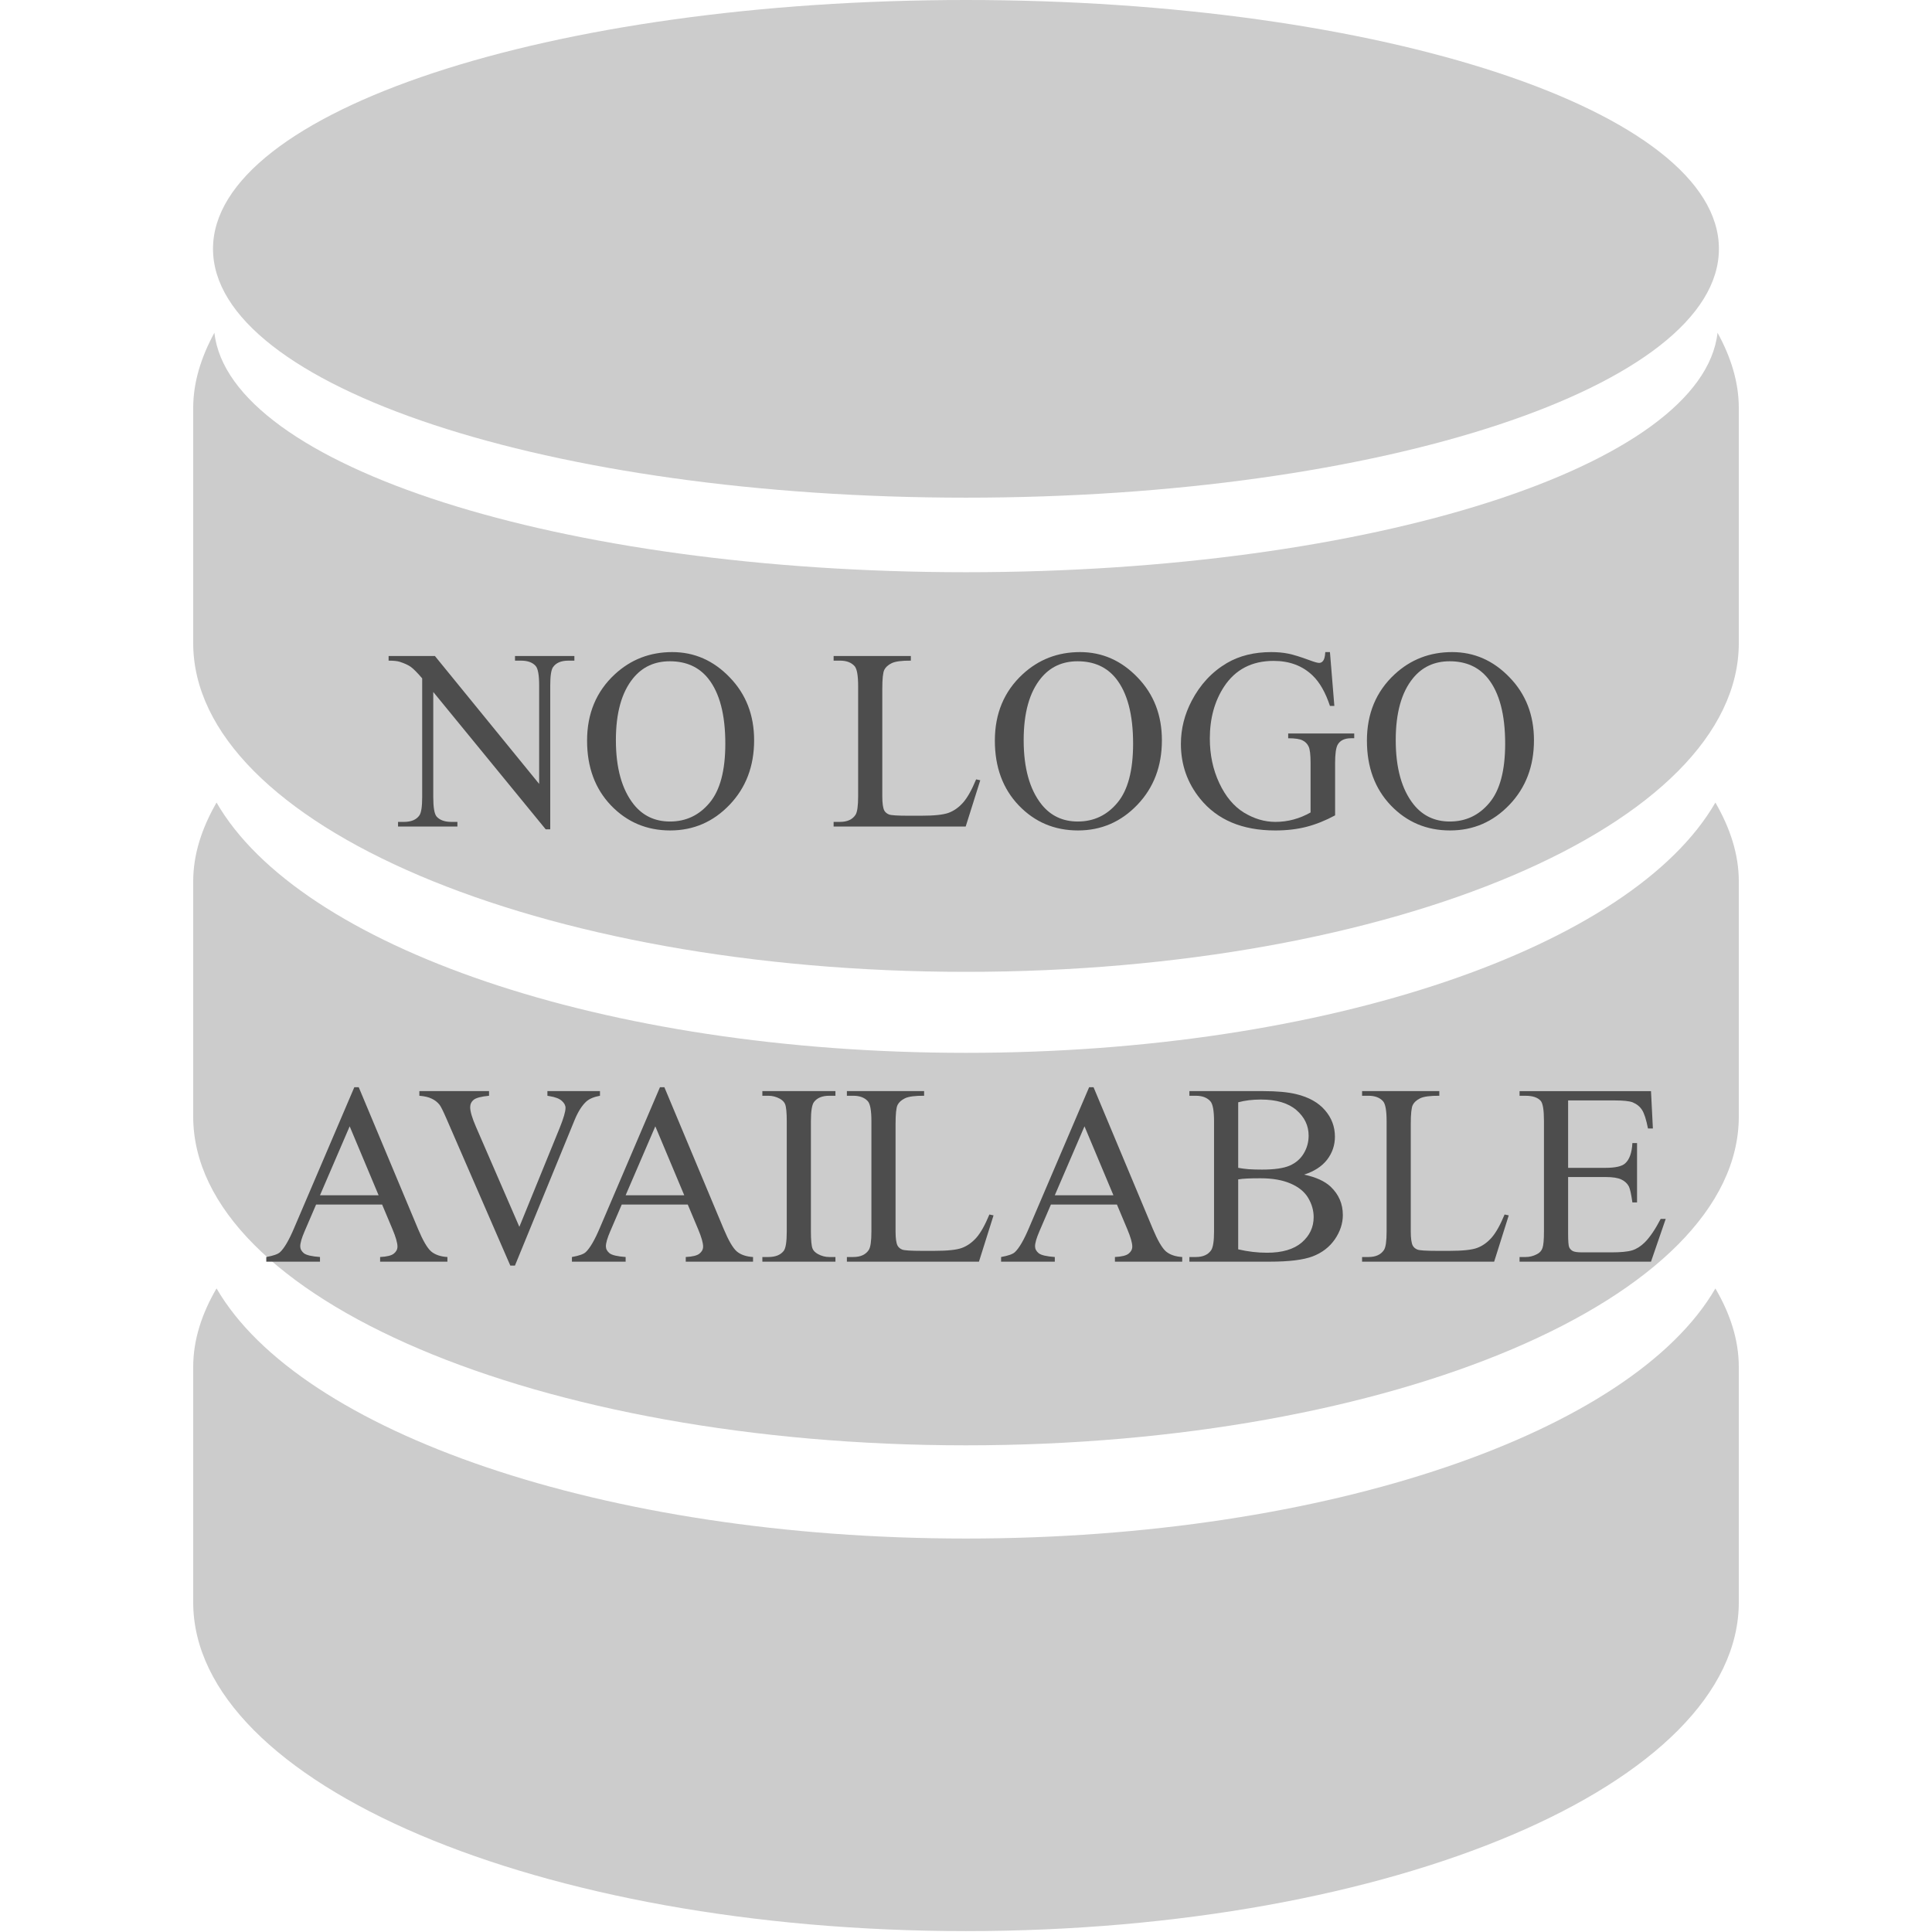
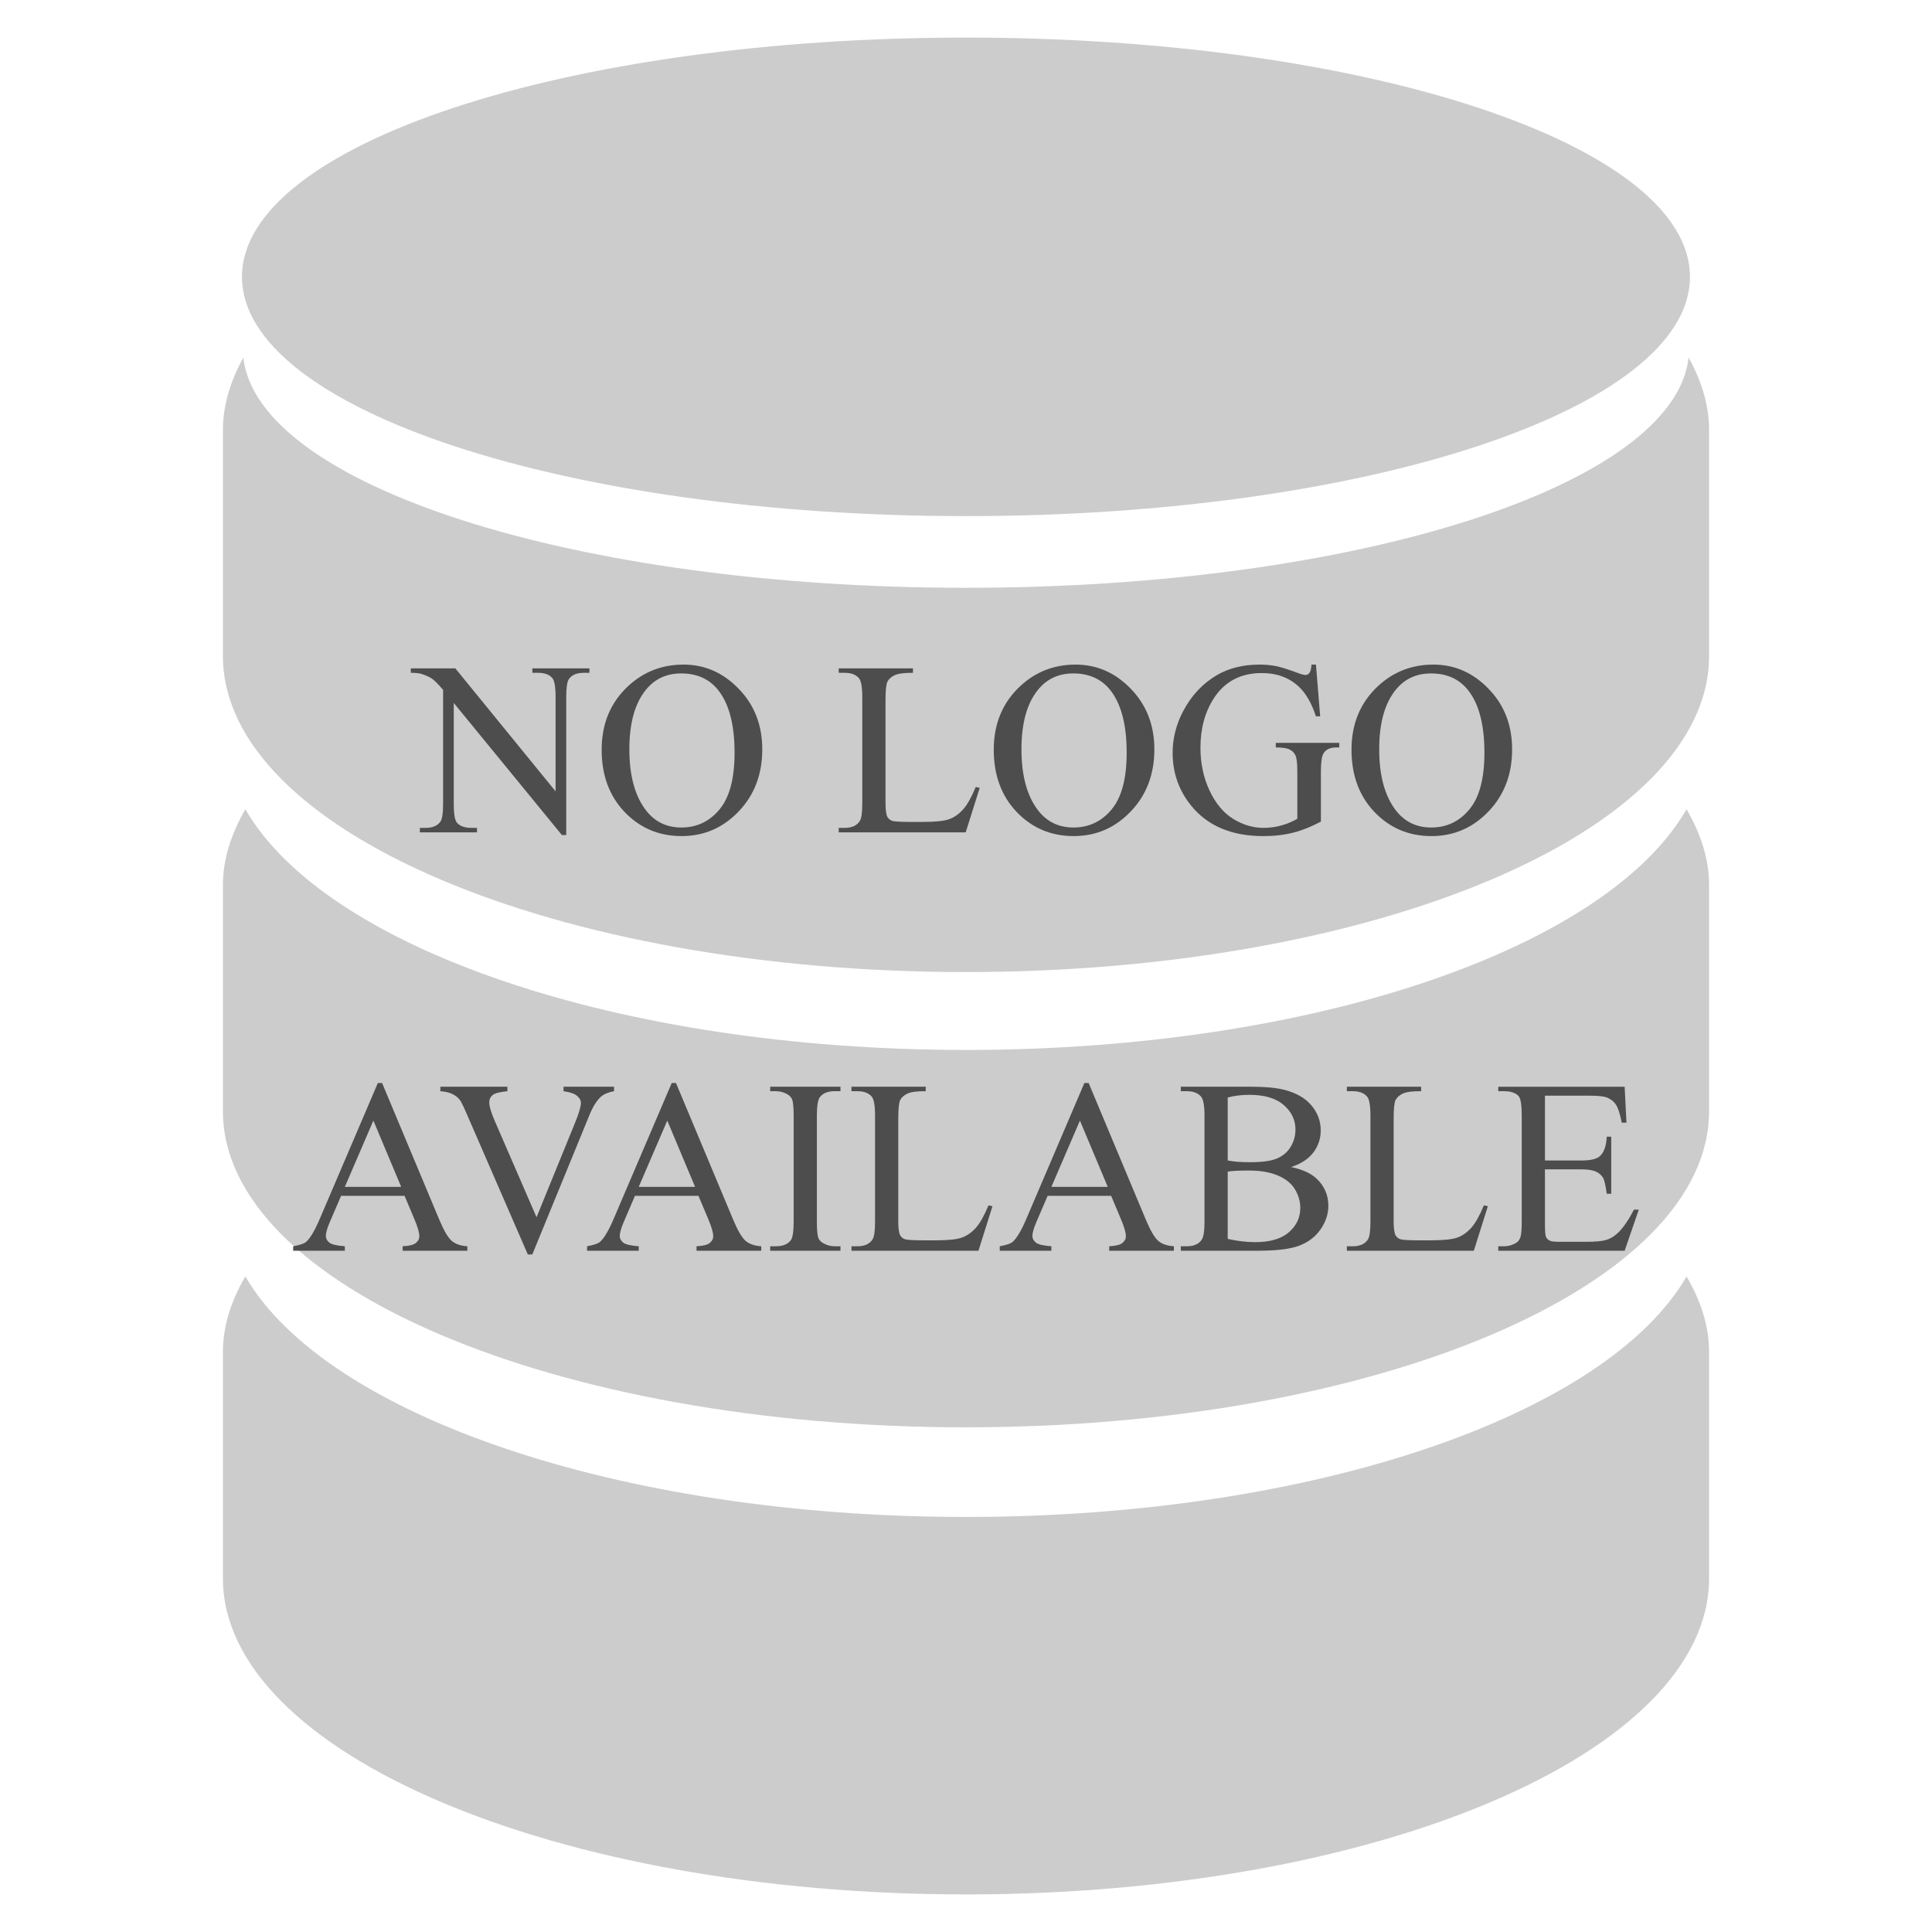
- <svg xmlns="http://www.w3.org/2000/svg" version="1.1" id="Capa_1" x="0px" y="0px" width="500" height="500" viewBox="0 0 500 500" xml:space="preserve">
+ <svg xmlns="http://www.w3.org/2000/svg" version="1.1" id="Capa_1" x="0px" y="0px" width="130" height="130" viewBox="0 0 130 130" xml:space="preserve">
  <defs id="defs43" />
-   <g id="g10" />
-   <g id="g12" />
-   <g id="g14" />
-   <g id="g16" />
-   <g id="g18" />
-   <g id="g20" />
-   <g id="g22" />
-   <g id="g24" />
-   <g id="g26" />
-   <g id="g28" />
-   <g id="g30" />
-   <g id="g32" />
-   <g id="g34" />
-   <g id="g36" />
-   <g id="g38" />
-   <g id="g69350" transform="translate(50.00001)">
-     <path style="fill:#cccccc;stroke-width:1" id="path2" d="m 199.99,272.475 c -93.885,0 -172.47,-27.52 -193.95,-64.776 C 2.245,214.296 0,221.092 0,228.106 v 60.841 c 0,47.032 89.534,85.103 199.99,85.103 110.457,0 200.01,-38.071 200.01,-85.103 V 228.106 c 0,-7.034 -2.245,-13.81 -6.06,-20.406 -21.479,37.256 -100.025,64.776 -193.95,64.776 z" />
-     <path style="fill:#cccccc;stroke-width:1" id="path4" d="M 199.99,398.172 C 106.105,398.172 27.52,370.533 6.04,333.436 2.245,339.953 0,346.709 0,353.783 v 60.881 c 0,46.992 89.534,85.103 199.99,85.103 110.457,0 200.01,-38.11 200.01,-85.103 v -60.881 c 0,-7.054 -2.245,-13.81 -6.06,-20.327 -21.479,37.077 -100.025,64.716 -193.95,64.716 z" />
-     <path style="fill:#cccccc;stroke-width:1" id="path6" d="M 394.496,86.116 C 390.621,120.531 305.161,148.09 199.99,148.09 94.859,148.09 9.359,120.531 5.484,86.116 2.066,92.395 0,98.892 0,105.588 v 60.822 c 0,47.072 89.534,85.103 199.99,85.103 110.457,0 200.01,-38.031 200.01,-85.103 v -60.822 c 0,-6.696 -2.047,-13.194 -5.504,-19.472 z" />
-     <ellipse style="fill:#cccccc;stroke-width:1" id="ellipse8" ry="64.398" rx="194.864" cy="64.398" cx="199.99" />
-   </g>
-   <g aria-label="NO LOGO AVAILABLE" id="text41013" style="font-size:66.667px;line-height:143.6%;font-family:'Times New Roman';-inkscape-font-specification:'Times New Roman';text-align:end;letter-spacing:0px;word-spacing:0px;text-anchor:end;stroke-width:1px" transform="translate(-6.192585)">
-     <path d="m 106.762,169.769 h 11.979 l 26.986,33.105 V 177.419 q 0,-4.069 -0.911,-5.078 -1.204,-1.367 -3.809,-1.367 h -1.53 v -1.204 h 15.365 v 1.204 h -1.562 q -2.799,0 -3.971,1.693 -0.716,1.042 -0.716,4.753 v 37.207 h -1.172 l -29.102,-35.547 v 27.181 q 0,4.069 0.879,5.078 1.237,1.367 3.809,1.367 h 1.562 v 1.204 h -15.365 v -1.204 h 1.53 q 2.832,0 4.004,-1.693 0.716,-1.042 0.716,-4.753 v -30.697 q -1.921,-2.246 -2.93,-2.962 -0.977,-0.716 -2.897,-1.335 -0.944,-0.293 -2.865,-0.293 z" style="text-align:center;text-anchor:middle;fill:#4d4d4d" id="path70350" />
-     <path d="m 180.167,168.76 q 8.594,0 14.876,6.543 6.315,6.51 6.315,16.276 0,10.059 -6.348,16.699 -6.348,6.641 -15.365,6.641 -9.115,0 -15.332,-6.478 -6.185,-6.478 -6.185,-16.764 0,-10.514 7.161,-17.155 6.217,-5.762 14.876,-5.762 z m -0.618,2.376 q -5.924,0 -9.505,4.395 -4.46,5.469 -4.46,16.016 0,10.807 4.622,16.634 3.548,4.427 9.375,4.427 6.217,0 10.254,-4.85 4.069,-4.85 4.069,-15.299 0,-11.328 -4.46,-16.895 -3.581,-4.427 -9.896,-4.427 z" style="text-align:center;text-anchor:middle;fill:#4d4d4d" id="path70352" />
-     <path d="m 258.813,201.702 1.074,0.228 -3.776,11.979 h -34.18 v -1.204 h 1.66 q 2.799,0 4.004,-1.823 0.684,-1.042 0.684,-4.818 v -28.483 q 0,-4.134 -0.911,-5.176 -1.27,-1.432 -3.776,-1.432 h -1.66 v -1.204 h 19.987 v 1.204 q -3.516,-0.033 -4.948,0.651 -1.4,0.684 -1.921,1.725 -0.521,1.042 -0.521,4.98 v 27.734 q 0,2.702 0.521,3.711 0.391,0.684 1.204,1.009 0.814,0.326 5.078,0.326 h 3.223 q 5.078,0 7.129,-0.749 2.051,-0.749 3.743,-2.637 1.693,-1.921 3.385,-6.022 z" style="text-align:center;text-anchor:middle;fill:#4d4d4d" id="path70354" />
-     <path d="m 285.701,168.76 q 8.594,0 14.876,6.543 6.315,6.51 6.315,16.276 0,10.059 -6.348,16.699 -6.348,6.641 -15.365,6.641 -9.115,0 -15.332,-6.478 -6.185,-6.478 -6.185,-16.764 0,-10.514 7.161,-17.155 6.217,-5.762 14.876,-5.762 z m -0.618,2.376 q -5.924,0 -9.505,4.395 -4.46,5.469 -4.46,16.016 0,10.807 4.622,16.634 3.548,4.427 9.375,4.427 6.217,0 10.254,-4.85 4.069,-4.85 4.069,-15.299 0,-11.328 -4.46,-16.895 -3.581,-4.427 -9.896,-4.427 z" style="text-align:center;text-anchor:middle;fill:#4d4d4d" id="path70356" />
-     <path d="m 350.382,168.76 1.139,13.932 h -1.139 q -1.725,-5.208 -4.46,-7.845 -3.939,-3.809 -10.124,-3.809 -8.431,0 -12.826,6.673 -3.678,5.632 -3.678,13.411 0,6.315 2.441,11.523 2.441,5.208 6.38,7.65 3.971,2.409 8.138,2.409 2.441,0 4.72,-0.618 2.279,-0.618 4.395,-1.823 v -12.76 q 0,-3.32 -0.521,-4.329 -0.488,-1.042 -1.562,-1.562 -1.042,-0.553 -3.711,-0.553 v -1.237 h 17.09 v 1.237 h -0.814 q -2.539,0 -3.483,1.693 -0.651,1.204 -0.651,4.753 v 13.509 q -3.743,2.018 -7.389,2.962 -3.646,0.944 -8.105,0.944 -12.793,0 -19.434,-8.203 -4.98,-6.152 -4.98,-14.193 0,-5.827 2.799,-11.165 3.32,-6.348 9.115,-9.766 4.85,-2.832 11.458,-2.832 2.409,0 4.362,0.391 1.986,0.391 5.599,1.725 1.823,0.684 2.441,0.684 0.618,0 1.042,-0.553 0.456,-0.586 0.553,-2.246 z" style="text-align:center;text-anchor:middle;fill:#4d4d4d" id="path70358" />
-     <path d="m 381.99,168.76 q 8.594,0 14.876,6.543 6.315,6.51 6.315,16.276 0,10.059 -6.348,16.699 -6.348,6.641 -15.365,6.641 -9.115,0 -15.332,-6.478 -6.185,-6.478 -6.185,-16.764 0,-10.514 7.161,-17.155 6.217,-5.762 14.876,-5.762 z m -0.618,2.376 q -5.924,0 -9.505,4.395 -4.46,5.469 -4.46,16.016 0,10.807 4.622,16.634 3.548,4.427 9.375,4.427 6.217,0 10.254,-4.85 4.069,-4.85 4.069,-15.299 0,-11.328 -4.46,-16.895 -3.581,-4.427 -9.896,-4.427 z" style="text-align:center;text-anchor:middle;fill:#4d4d4d" id="path70360" />
-     <path d="M 105.086,311.74 H 87.996 l -2.995,6.966 q -1.107,2.572 -1.107,3.841 0,1.009 0.944,1.79 0.977,0.749 4.167,0.977 v 1.204 H 75.105 v -1.204 q 2.767,-0.488 3.581,-1.27 1.66,-1.562 3.678,-6.348 L 97.892,281.369 h 1.139 l 15.365,36.719 q 1.855,4.427 3.353,5.762 1.53,1.302 4.232,1.465 v 1.204 H 104.565 v -1.204 q 2.637,-0.13 3.548,-0.879 0.944,-0.749 0.944,-1.823 0,-1.432 -1.302,-4.525 z m -0.911,-2.409 -7.487,-17.839 -7.682,17.839 z" style="text-align:center;text-anchor:middle;fill:#4d4d4d" id="path70362" />
-     <path d="m 161.466,282.378 v 1.204 q -2.344,0.423 -3.548,1.497 -1.725,1.595 -3.06,4.883 l -15.397,37.565 h -1.204 l -16.536,-38.053 q -1.27,-2.93 -1.79,-3.581 -0.814,-1.009 -2.018,-1.562 -1.172,-0.586 -3.19,-0.749 v -1.204 h 18.034 v 1.204 q -3.06,0.293 -3.971,1.042 -0.911,0.749 -0.911,1.921 0,1.628 1.497,5.078 l 11.23,25.879 10.417,-25.553 q 1.53,-3.776 1.53,-5.241 0,-0.944 -0.944,-1.79 -0.944,-0.879 -3.19,-1.237 -0.163,-0.033 -0.553,-0.098 v -1.204 z" style="text-align:center;text-anchor:middle;fill:#4d4d4d" id="path70364" />
-     <path d="m 184.187,311.74 h -17.09 l -2.995,6.966 q -1.107,2.572 -1.107,3.841 0,1.009 0.944,1.79 0.977,0.749 4.167,0.977 v 1.204 h -13.9 v -1.204 q 2.767,-0.488 3.581,-1.27 1.66,-1.562 3.678,-6.348 l 15.527,-36.328 h 1.139 l 15.365,36.719 q 1.855,4.427 3.353,5.762 1.53,1.302 4.232,1.465 v 1.204 h -17.415 v -1.204 q 2.637,-0.13 3.548,-0.879 0.944,-0.749 0.944,-1.823 0,-1.432 -1.302,-4.525 z m -0.911,-2.409 -7.487,-17.839 -7.682,17.839 z" style="text-align:center;text-anchor:middle;fill:#4d4d4d" id="path70366" />
-     <path d="m 222.404,325.314 v 1.204 h -18.913 v -1.204 h 1.562 q 2.734,0 3.971,-1.595 0.781,-1.042 0.781,-5.013 v -28.516 q 0,-3.353 -0.423,-4.427 -0.326,-0.814 -1.335,-1.4 -1.432,-0.781 -2.995,-0.781 h -1.562 v -1.204 h 18.913 v 1.204 h -1.595 q -2.702,0 -3.939,1.595 -0.814,1.042 -0.814,5.013 v 28.516 q 0,3.353 0.423,4.427 0.326,0.814 1.367,1.4 1.4,0.781 2.962,0.781 z" style="text-align:center;text-anchor:middle;fill:#4d4d4d" id="path70368" />
-     <path d="m 262.247,314.311 1.074,0.228 -3.776,11.979 h -34.18 v -1.204 h 1.66 q 2.799,0 4.004,-1.823 0.684,-1.042 0.684,-4.818 v -28.483 q 0,-4.134 -0.911,-5.176 -1.27,-1.432 -3.776,-1.432 h -1.66 v -1.204 h 19.987 v 1.204 q -3.516,-0.033 -4.948,0.651 -1.4,0.684 -1.921,1.725 -0.521,1.042 -0.521,4.98 v 27.734 q 0,2.702 0.521,3.711 0.391,0.684 1.204,1.009 0.814,0.326 5.078,0.326 h 3.223 q 5.078,0 7.129,-0.749 2.051,-0.749 3.743,-2.637 1.693,-1.921 3.385,-6.022 z" style="text-align:center;text-anchor:middle;fill:#4d4d4d" id="path70370" />
-     <path d="m 295.255,311.74 h -17.09 l -2.995,6.966 q -1.107,2.572 -1.107,3.841 0,1.009 0.944,1.79 0.977,0.749 4.167,0.977 v 1.204 h -13.9 v -1.204 q 2.767,-0.488 3.581,-1.27 1.66,-1.562 3.678,-6.348 l 15.527,-36.328 h 1.139 l 15.365,36.719 q 1.855,4.427 3.353,5.762 1.53,1.302 4.232,1.465 v 1.204 h -17.415 v -1.204 q 2.637,-0.13 3.548,-0.879 0.944,-0.749 0.944,-1.823 0,-1.432 -1.302,-4.525 z m -0.911,-2.409 -7.487,-17.839 -7.682,17.839 z" style="text-align:center;text-anchor:middle;fill:#4d4d4d" id="path70372" />
-     <path d="m 343.693,303.992 q 4.59,0.977 6.868,3.125 3.158,2.995 3.158,7.324 0,3.288 -2.083,6.315 -2.083,2.995 -5.729,4.395 -3.613,1.367 -11.068,1.367 h -20.833 v -1.204 h 1.66 q 2.767,0 3.971,-1.758 0.749,-1.139 0.749,-4.85 v -28.516 q 0,-4.102 -0.944,-5.176 -1.27,-1.432 -3.776,-1.432 h -1.66 v -1.204 h 19.076 q 5.339,0 8.561,0.781 4.883,1.172 7.454,4.167 2.572,2.962 2.572,6.836 0,3.32 -2.018,5.957 -2.018,2.604 -5.957,3.874 z m -17.057,-1.758 q 1.204,0.228 2.734,0.358 1.562,0.098 3.418,0.098 4.753,0 7.129,-1.009 2.409,-1.042 3.678,-3.158 1.27,-2.116 1.27,-4.622 0,-3.874 -3.158,-6.608 -3.158,-2.734 -9.212,-2.734 -3.255,0 -5.859,0.716 z m 0,21.094 q 3.776,0.879 7.454,0.879 5.892,0 8.984,-2.637 3.092,-2.669 3.092,-6.576 0,-2.572 -1.4,-4.948 -1.4,-2.376 -4.557,-3.743 -3.158,-1.367 -7.812,-1.367 -2.018,0 -3.451,0.065 -1.432,0.065 -2.311,0.228 z" style="text-align:center;text-anchor:middle;fill:#4d4d4d" id="path70374" />
-     <path d="m 395.581,314.311 1.074,0.228 -3.776,11.979 h -34.18 v -1.204 h 1.66 q 2.799,0 4.004,-1.823 0.684,-1.042 0.684,-4.818 v -28.483 q 0,-4.134 -0.911,-5.176 -1.27,-1.432 -3.776,-1.432 h -1.66 v -1.204 h 19.987 v 1.204 q -3.516,-0.033 -4.948,0.651 -1.4,0.684 -1.921,1.725 -0.521,1.042 -0.521,4.98 v 27.734 q 0,2.702 0.521,3.711 0.391,0.684 1.204,1.009 0.814,0.326 5.078,0.326 h 3.223 q 5.078,0 7.129,-0.749 2.051,-0.749 3.743,-2.637 1.693,-1.921 3.385,-6.022 z" style="text-align:center;text-anchor:middle;fill:#4d4d4d" id="path70376" />
-     <path d="m 412.019,284.787 v 17.448 h 9.701 q 3.776,0 5.046,-1.139 1.693,-1.497 1.888,-5.273 h 1.204 v 15.365 h -1.204 q -0.456,-3.223 -0.911,-4.134 -0.586,-1.139 -1.921,-1.79 -1.335,-0.651 -4.102,-0.651 h -9.701 v 14.551 q 0,2.93 0.26,3.581 0.26,0.618 0.911,1.009 0.651,0.358 2.474,0.358 h 7.487 q 3.743,0 5.436,-0.521 1.693,-0.521 3.255,-2.051 2.018,-2.018 4.134,-6.087 h 1.302 l -3.809,11.068 h -34.017 v -1.204 h 1.562 q 1.562,0 2.962,-0.749 1.042,-0.521 1.4,-1.562 0.391,-1.042 0.391,-4.264 v -28.678 q 0,-4.199 -0.846,-5.176 -1.172,-1.302 -3.906,-1.302 h -1.562 v -1.204 h 34.017 l 0.488,9.668 h -1.27 q -0.684,-3.483 -1.53,-4.785 -0.814,-1.302 -2.441,-1.986 -1.302,-0.488 -4.59,-0.488 z" style="text-align:center;text-anchor:middle;fill:#4d4d4d" id="path70378" />
+   <g id="g10" transform="translate(-50.00001)" />
+   <g id="g12" transform="translate(-50.00001)" />
+   <g id="g14" transform="translate(-50.00001)" />
+   <g id="g16" transform="translate(-50.00001)" />
+   <g id="g18" transform="translate(-50.00001)" />
+   <g id="g20" transform="translate(-50.00001)" />
+   <g id="g22" transform="translate(-50.00001)" />
+   <g id="g24" transform="translate(-50.00001)" />
+   <g id="g26" transform="translate(-50.00001)" />
+   <g id="g28" transform="translate(-50.00001)" />
+   <g id="g30" transform="translate(-50.00001)" />
+   <g id="g32" transform="translate(-50.00001)" />
+   <g id="g34" transform="translate(-50.00001)" />
+   <g id="g36" transform="translate(-50.00001)" />
+   <g id="g38" transform="translate(-50.00001)" />
+   <g id="g878" transform="matrix(0.25,0,0,0.25,2.499998,2.529183)" style="stroke-width:4">
+     <g id="g69350" transform="translate(50.00001)" style="stroke-width:4">
+       <path style="fill:#cccccc;stroke-width:4" id="path2" d="m 199.99,272.475 c -93.885,0 -172.47,-27.52 -193.95,-64.776 C 2.245,214.296 0,221.092 0,228.106 v 60.841 c 0,47.032 89.534,85.103 199.99,85.103 110.457,0 200.01,-38.071 200.01,-85.103 V 228.106 c 0,-7.034 -2.245,-13.81 -6.06,-20.406 -21.479,37.256 -100.025,64.776 -193.95,64.776 z" />
+       <path style="fill:#cccccc;stroke-width:4" id="path4" d="M 199.99,398.172 C 106.105,398.172 27.52,370.533 6.04,333.436 2.245,339.953 0,346.709 0,353.783 v 60.881 c 0,46.992 89.534,85.103 199.99,85.103 110.457,0 200.01,-38.11 200.01,-85.103 v -60.881 c 0,-7.054 -2.245,-13.81 -6.06,-20.327 -21.479,37.077 -100.025,64.716 -193.95,64.716 z" />
+       <path style="fill:#cccccc;stroke-width:4" id="path6" d="M 394.496,86.116 C 390.621,120.531 305.161,148.09 199.99,148.09 94.859,148.09 9.359,120.531 5.484,86.116 2.066,92.395 0,98.892 0,105.588 v 60.822 c 0,47.072 89.534,85.103 199.99,85.103 110.457,0 200.01,-38.031 200.01,-85.103 v -60.822 c 0,-6.696 -2.047,-13.194 -5.504,-19.472 z" />
+       <ellipse style="fill:#cccccc;stroke-width:4" id="ellipse8" ry="64.398" rx="194.864" cy="64.398" cx="199.99" />
+     </g>
+     <g aria-label="NO LOGO AVAILABLE" id="text41013" style="font-size:66.667px;line-height:143.6%;font-family:'Times New Roman';-inkscape-font-specification:'Times New Roman';text-align:end;letter-spacing:0px;word-spacing:0px;text-anchor:end;stroke-width:4px" transform="translate(-6.192585)">
+       <path d="m 106.762,169.769 h 11.979 l 26.986,33.105 V 177.419 q 0,-4.069 -0.911,-5.078 -1.204,-1.367 -3.809,-1.367 h -1.53 v -1.204 h 15.365 v 1.204 h -1.562 q -2.799,0 -3.971,1.693 -0.716,1.042 -0.716,4.753 v 37.207 h -1.172 l -29.102,-35.547 v 27.181 q 0,4.069 0.879,5.078 1.237,1.367 3.809,1.367 h 1.562 v 1.204 h -15.365 v -1.204 h 1.53 q 2.832,0 4.004,-1.693 0.716,-1.042 0.716,-4.753 v -30.697 q -1.921,-2.246 -2.93,-2.962 -0.977,-0.716 -2.897,-1.335 -0.944,-0.293 -2.865,-0.293 z" style="text-align:center;text-anchor:middle;fill:#4d4d4d;stroke-width:4px" id="path70350" />
+       <path d="m 180.167,168.76 q 8.594,0 14.876,6.543 6.315,6.51 6.315,16.276 0,10.059 -6.348,16.699 -6.348,6.641 -15.365,6.641 -9.115,0 -15.332,-6.478 -6.185,-6.478 -6.185,-16.764 0,-10.514 7.161,-17.155 6.217,-5.762 14.876,-5.762 z m -0.618,2.376 q -5.924,0 -9.505,4.395 -4.46,5.469 -4.46,16.016 0,10.807 4.622,16.634 3.548,4.427 9.375,4.427 6.217,0 10.254,-4.85 4.069,-4.85 4.069,-15.299 0,-11.328 -4.46,-16.895 -3.581,-4.427 -9.896,-4.427 z" style="text-align:center;text-anchor:middle;fill:#4d4d4d;stroke-width:4px" id="path70352" />
+       <path d="m 258.813,201.702 1.074,0.228 -3.776,11.979 h -34.18 v -1.204 h 1.66 q 2.799,0 4.004,-1.823 0.684,-1.042 0.684,-4.818 v -28.483 q 0,-4.134 -0.911,-5.176 -1.27,-1.432 -3.776,-1.432 h -1.66 v -1.204 h 19.987 v 1.204 q -3.516,-0.033 -4.948,0.651 -1.4,0.684 -1.921,1.725 -0.521,1.042 -0.521,4.98 v 27.734 q 0,2.702 0.521,3.711 0.391,0.684 1.204,1.009 0.814,0.326 5.078,0.326 h 3.223 q 5.078,0 7.129,-0.749 2.051,-0.749 3.743,-2.637 1.693,-1.921 3.385,-6.022 z" style="text-align:center;text-anchor:middle;fill:#4d4d4d;stroke-width:4px" id="path70354" />
+       <path d="m 285.701,168.76 q 8.594,0 14.876,6.543 6.315,6.51 6.315,16.276 0,10.059 -6.348,16.699 -6.348,6.641 -15.365,6.641 -9.115,0 -15.332,-6.478 -6.185,-6.478 -6.185,-16.764 0,-10.514 7.161,-17.155 6.217,-5.762 14.876,-5.762 z m -0.618,2.376 q -5.924,0 -9.505,4.395 -4.46,5.469 -4.46,16.016 0,10.807 4.622,16.634 3.548,4.427 9.375,4.427 6.217,0 10.254,-4.85 4.069,-4.85 4.069,-15.299 0,-11.328 -4.46,-16.895 -3.581,-4.427 -9.896,-4.427 z" style="text-align:center;text-anchor:middle;fill:#4d4d4d;stroke-width:4px" id="path70356" />
+       <path d="m 350.382,168.76 1.139,13.932 h -1.139 q -1.725,-5.208 -4.46,-7.845 -3.939,-3.809 -10.124,-3.809 -8.431,0 -12.826,6.673 -3.678,5.632 -3.678,13.411 0,6.315 2.441,11.523 2.441,5.208 6.38,7.65 3.971,2.409 8.138,2.409 2.441,0 4.72,-0.618 2.279,-0.618 4.395,-1.823 v -12.76 q 0,-3.32 -0.521,-4.329 -0.488,-1.042 -1.562,-1.562 -1.042,-0.553 -3.711,-0.553 v -1.237 h 17.09 v 1.237 h -0.814 q -2.539,0 -3.483,1.693 -0.651,1.204 -0.651,4.753 v 13.509 q -3.743,2.018 -7.389,2.962 -3.646,0.944 -8.105,0.944 -12.793,0 -19.434,-8.203 -4.98,-6.152 -4.98,-14.193 0,-5.827 2.799,-11.165 3.32,-6.348 9.115,-9.766 4.85,-2.832 11.458,-2.832 2.409,0 4.362,0.391 1.986,0.391 5.599,1.725 1.823,0.684 2.441,0.684 0.618,0 1.042,-0.553 0.456,-0.586 0.553,-2.246 z" style="text-align:center;text-anchor:middle;fill:#4d4d4d;stroke-width:4px" id="path70358" />
+       <path d="m 381.99,168.76 q 8.594,0 14.876,6.543 6.315,6.51 6.315,16.276 0,10.059 -6.348,16.699 -6.348,6.641 -15.365,6.641 -9.115,0 -15.332,-6.478 -6.185,-6.478 -6.185,-16.764 0,-10.514 7.161,-17.155 6.217,-5.762 14.876,-5.762 z m -0.618,2.376 q -5.924,0 -9.505,4.395 -4.46,5.469 -4.46,16.016 0,10.807 4.622,16.634 3.548,4.427 9.375,4.427 6.217,0 10.254,-4.85 4.069,-4.85 4.069,-15.299 0,-11.328 -4.46,-16.895 -3.581,-4.427 -9.896,-4.427 z" style="text-align:center;text-anchor:middle;fill:#4d4d4d;stroke-width:4px" id="path70360" />
+       <path d="M 105.086,311.74 H 87.996 l -2.995,6.966 q -1.107,2.572 -1.107,3.841 0,1.009 0.944,1.79 0.977,0.749 4.167,0.977 v 1.204 H 75.105 v -1.204 q 2.767,-0.488 3.581,-1.27 1.66,-1.562 3.678,-6.348 L 97.892,281.369 h 1.139 l 15.365,36.719 q 1.855,4.427 3.353,5.762 1.53,1.302 4.232,1.465 v 1.204 H 104.565 v -1.204 q 2.637,-0.13 3.548,-0.879 0.944,-0.749 0.944,-1.823 0,-1.432 -1.302,-4.525 z m -0.911,-2.409 -7.487,-17.839 -7.682,17.839 z" style="text-align:center;text-anchor:middle;fill:#4d4d4d;stroke-width:4px" id="path70362" />
+       <path d="m 161.466,282.378 v 1.204 q -2.344,0.423 -3.548,1.497 -1.725,1.595 -3.06,4.883 l -15.397,37.565 h -1.204 l -16.536,-38.053 q -1.27,-2.93 -1.79,-3.581 -0.814,-1.009 -2.018,-1.562 -1.172,-0.586 -3.19,-0.749 v -1.204 h 18.034 v 1.204 q -3.06,0.293 -3.971,1.042 -0.911,0.749 -0.911,1.921 0,1.628 1.497,5.078 l 11.23,25.879 10.417,-25.553 q 1.53,-3.776 1.53,-5.241 0,-0.944 -0.944,-1.79 -0.944,-0.879 -3.19,-1.237 -0.163,-0.033 -0.553,-0.098 v -1.204 z" style="text-align:center;text-anchor:middle;fill:#4d4d4d;stroke-width:4px" id="path70364" />
+       <path d="m 184.187,311.74 h -17.09 l -2.995,6.966 q -1.107,2.572 -1.107,3.841 0,1.009 0.944,1.79 0.977,0.749 4.167,0.977 v 1.204 h -13.9 v -1.204 q 2.767,-0.488 3.581,-1.27 1.66,-1.562 3.678,-6.348 l 15.527,-36.328 h 1.139 l 15.365,36.719 q 1.855,4.427 3.353,5.762 1.53,1.302 4.232,1.465 v 1.204 h -17.415 v -1.204 q 2.637,-0.13 3.548,-0.879 0.944,-0.749 0.944,-1.823 0,-1.432 -1.302,-4.525 z m -0.911,-2.409 -7.487,-17.839 -7.682,17.839 z" style="text-align:center;text-anchor:middle;fill:#4d4d4d;stroke-width:4px" id="path70366" />
+       <path d="m 222.404,325.314 v 1.204 h -18.913 v -1.204 h 1.562 q 2.734,0 3.971,-1.595 0.781,-1.042 0.781,-5.013 v -28.516 q 0,-3.353 -0.423,-4.427 -0.326,-0.814 -1.335,-1.4 -1.432,-0.781 -2.995,-0.781 h -1.562 v -1.204 h 18.913 v 1.204 h -1.595 q -2.702,0 -3.939,1.595 -0.814,1.042 -0.814,5.013 v 28.516 q 0,3.353 0.423,4.427 0.326,0.814 1.367,1.4 1.4,0.781 2.962,0.781 z" style="text-align:center;text-anchor:middle;fill:#4d4d4d;stroke-width:4px" id="path70368" />
+       <path d="m 262.247,314.311 1.074,0.228 -3.776,11.979 h -34.18 v -1.204 h 1.66 q 2.799,0 4.004,-1.823 0.684,-1.042 0.684,-4.818 v -28.483 q 0,-4.134 -0.911,-5.176 -1.27,-1.432 -3.776,-1.432 h -1.66 v -1.204 h 19.987 v 1.204 q -3.516,-0.033 -4.948,0.651 -1.4,0.684 -1.921,1.725 -0.521,1.042 -0.521,4.98 v 27.734 q 0,2.702 0.521,3.711 0.391,0.684 1.204,1.009 0.814,0.326 5.078,0.326 h 3.223 q 5.078,0 7.129,-0.749 2.051,-0.749 3.743,-2.637 1.693,-1.921 3.385,-6.022 z" style="text-align:center;text-anchor:middle;fill:#4d4d4d;stroke-width:4px" id="path70370" />
+       <path d="m 295.255,311.74 h -17.09 l -2.995,6.966 q -1.107,2.572 -1.107,3.841 0,1.009 0.944,1.79 0.977,0.749 4.167,0.977 v 1.204 h -13.9 v -1.204 q 2.767,-0.488 3.581,-1.27 1.66,-1.562 3.678,-6.348 l 15.527,-36.328 h 1.139 l 15.365,36.719 q 1.855,4.427 3.353,5.762 1.53,1.302 4.232,1.465 v 1.204 h -17.415 v -1.204 q 2.637,-0.13 3.548,-0.879 0.944,-0.749 0.944,-1.823 0,-1.432 -1.302,-4.525 z m -0.911,-2.409 -7.487,-17.839 -7.682,17.839 z" style="text-align:center;text-anchor:middle;fill:#4d4d4d;stroke-width:4px" id="path70372" />
+       <path d="m 343.693,303.992 q 4.59,0.977 6.868,3.125 3.158,2.995 3.158,7.324 0,3.288 -2.083,6.315 -2.083,2.995 -5.729,4.395 -3.613,1.367 -11.068,1.367 h -20.833 v -1.204 h 1.66 q 2.767,0 3.971,-1.758 0.749,-1.139 0.749,-4.85 v -28.516 q 0,-4.102 -0.944,-5.176 -1.27,-1.432 -3.776,-1.432 h -1.66 v -1.204 h 19.076 q 5.339,0 8.561,0.781 4.883,1.172 7.454,4.167 2.572,2.962 2.572,6.836 0,3.32 -2.018,5.957 -2.018,2.604 -5.957,3.874 z m -17.057,-1.758 q 1.204,0.228 2.734,0.358 1.562,0.098 3.418,0.098 4.753,0 7.129,-1.009 2.409,-1.042 3.678,-3.158 1.27,-2.116 1.27,-4.622 0,-3.874 -3.158,-6.608 -3.158,-2.734 -9.212,-2.734 -3.255,0 -5.859,0.716 z m 0,21.094 q 3.776,0.879 7.454,0.879 5.892,0 8.984,-2.637 3.092,-2.669 3.092,-6.576 0,-2.572 -1.4,-4.948 -1.4,-2.376 -4.557,-3.743 -3.158,-1.367 -7.812,-1.367 -2.018,0 -3.451,0.065 -1.432,0.065 -2.311,0.228 z" style="text-align:center;text-anchor:middle;fill:#4d4d4d;stroke-width:4px" id="path70374" />
+       <path d="m 395.581,314.311 1.074,0.228 -3.776,11.979 h -34.18 v -1.204 h 1.66 q 2.799,0 4.004,-1.823 0.684,-1.042 0.684,-4.818 v -28.483 q 0,-4.134 -0.911,-5.176 -1.27,-1.432 -3.776,-1.432 h -1.66 v -1.204 h 19.987 v 1.204 q -3.516,-0.033 -4.948,0.651 -1.4,0.684 -1.921,1.725 -0.521,1.042 -0.521,4.98 v 27.734 q 0,2.702 0.521,3.711 0.391,0.684 1.204,1.009 0.814,0.326 5.078,0.326 h 3.223 q 5.078,0 7.129,-0.749 2.051,-0.749 3.743,-2.637 1.693,-1.921 3.385,-6.022 z" style="text-align:center;text-anchor:middle;fill:#4d4d4d;stroke-width:4px" id="path70376" />
+       <path d="m 412.019,284.787 v 17.448 h 9.701 q 3.776,0 5.046,-1.139 1.693,-1.497 1.888,-5.273 h 1.204 v 15.365 h -1.204 q -0.456,-3.223 -0.911,-4.134 -0.586,-1.139 -1.921,-1.79 -1.335,-0.651 -4.102,-0.651 h -9.701 v 14.551 q 0,2.93 0.26,3.581 0.26,0.618 0.911,1.009 0.651,0.358 2.474,0.358 h 7.487 q 3.743,0 5.436,-0.521 1.693,-0.521 3.255,-2.051 2.018,-2.018 4.134,-6.087 h 1.302 l -3.809,11.068 h -34.017 v -1.204 h 1.562 q 1.562,0 2.962,-0.749 1.042,-0.521 1.4,-1.562 0.391,-1.042 0.391,-4.264 v -28.678 q 0,-4.199 -0.846,-5.176 -1.172,-1.302 -3.906,-1.302 h -1.562 v -1.204 h 34.017 l 0.488,9.668 h -1.27 q -0.684,-3.483 -1.53,-4.785 -0.814,-1.302 -2.441,-1.986 -1.302,-0.488 -4.59,-0.488 z" style="text-align:center;text-anchor:middle;fill:#4d4d4d;stroke-width:4px" id="path70378" />
+     </g>
  </g>
</svg>
